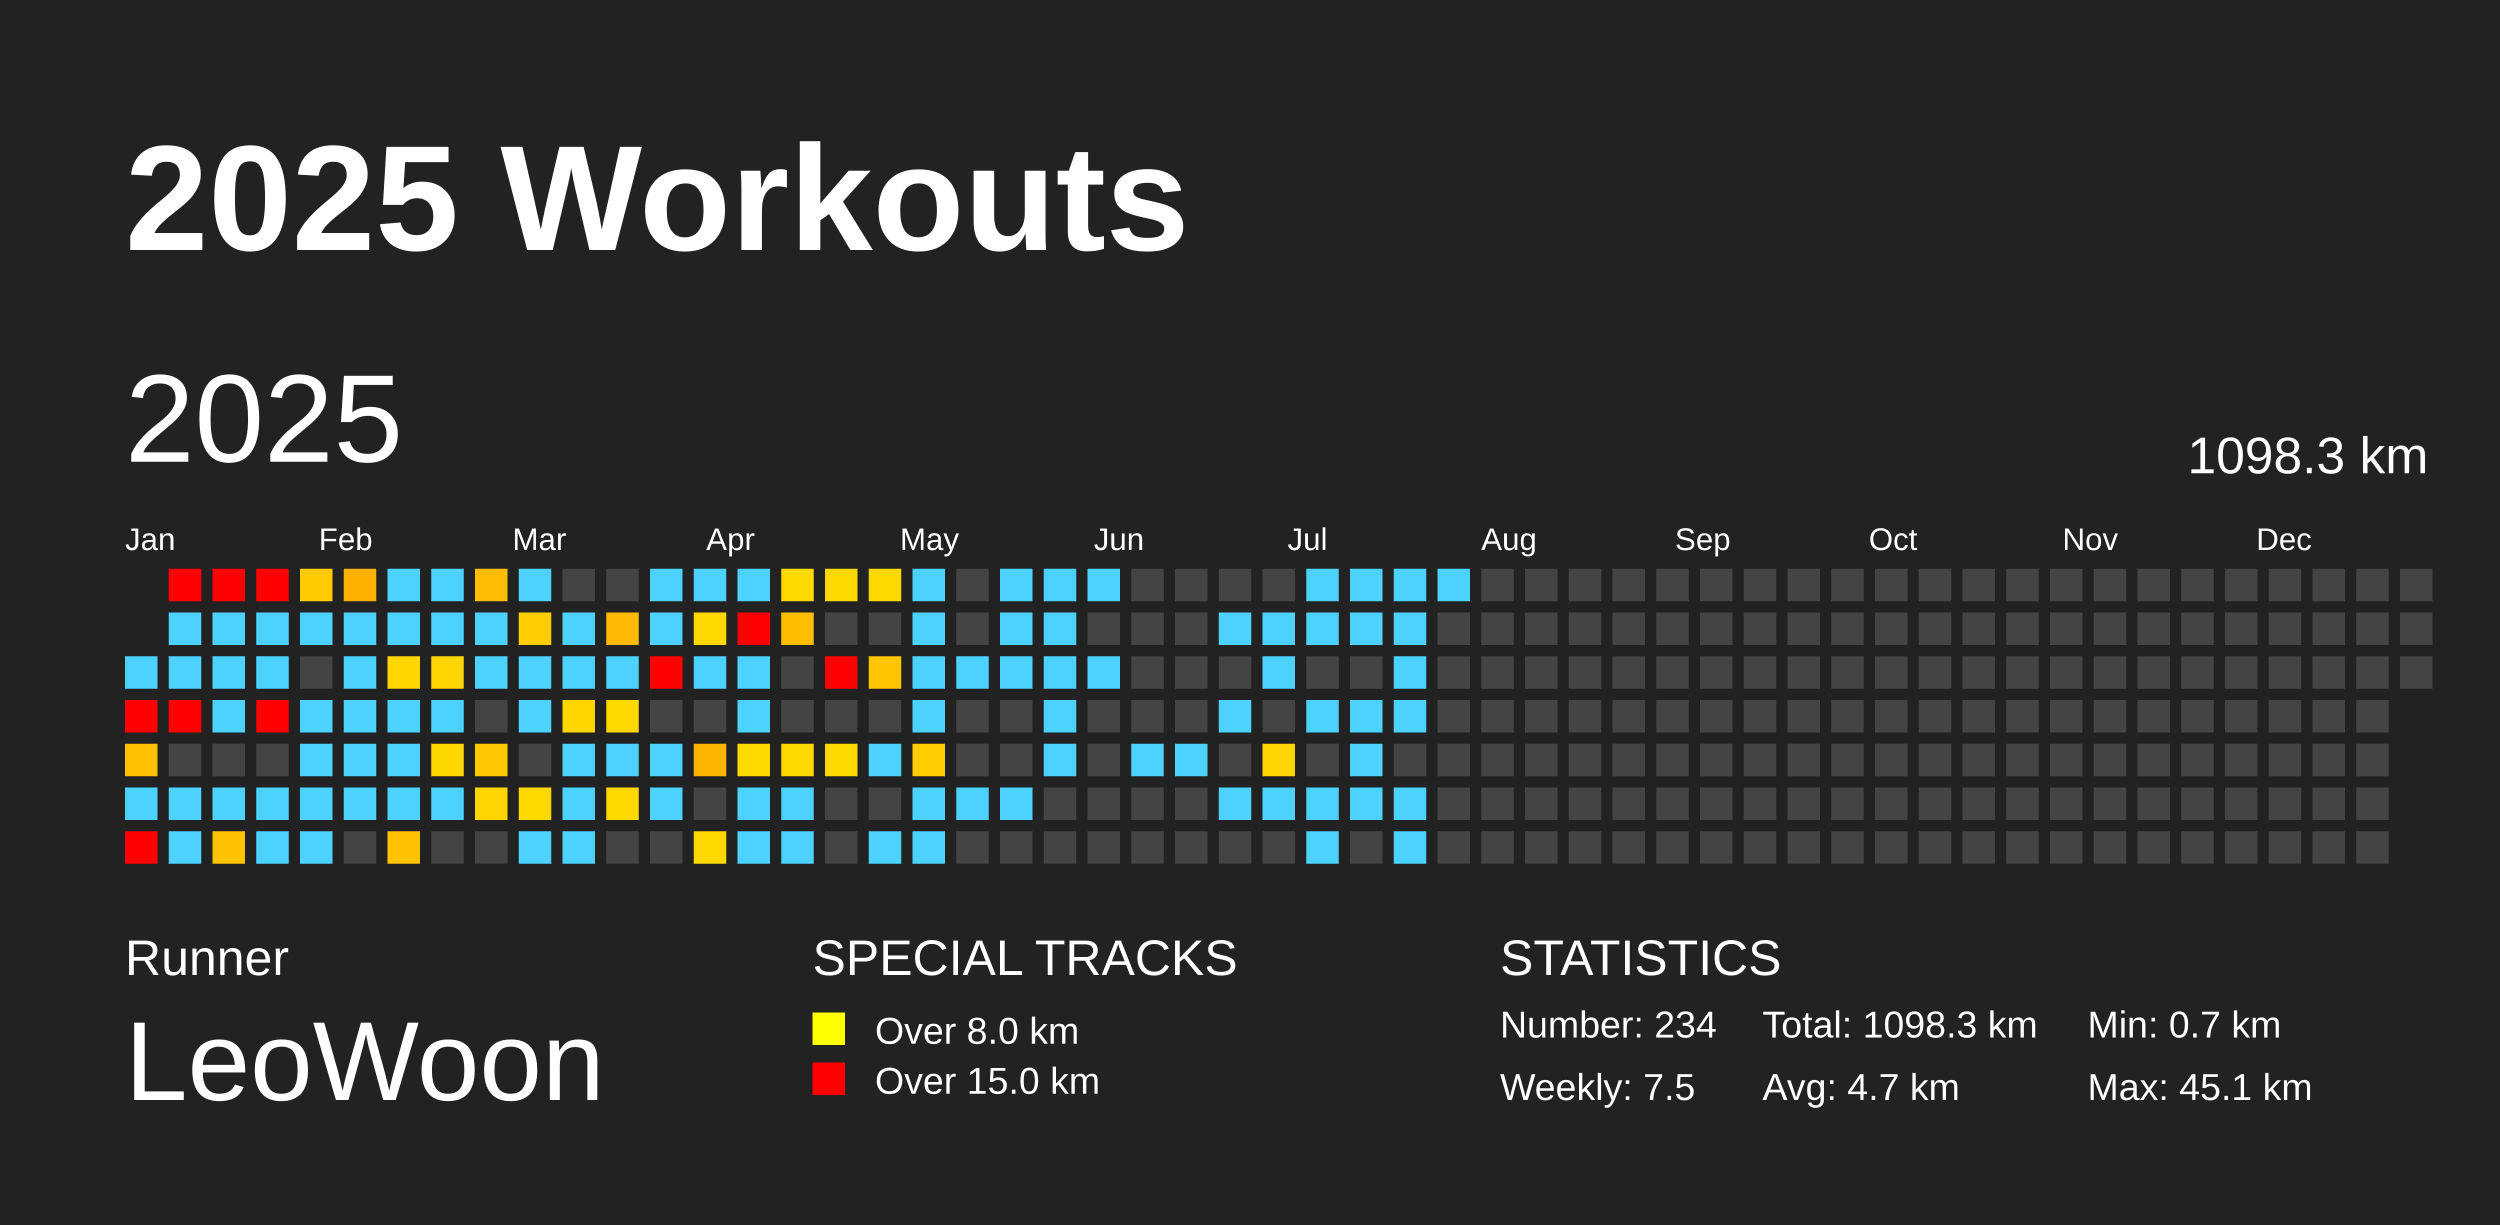
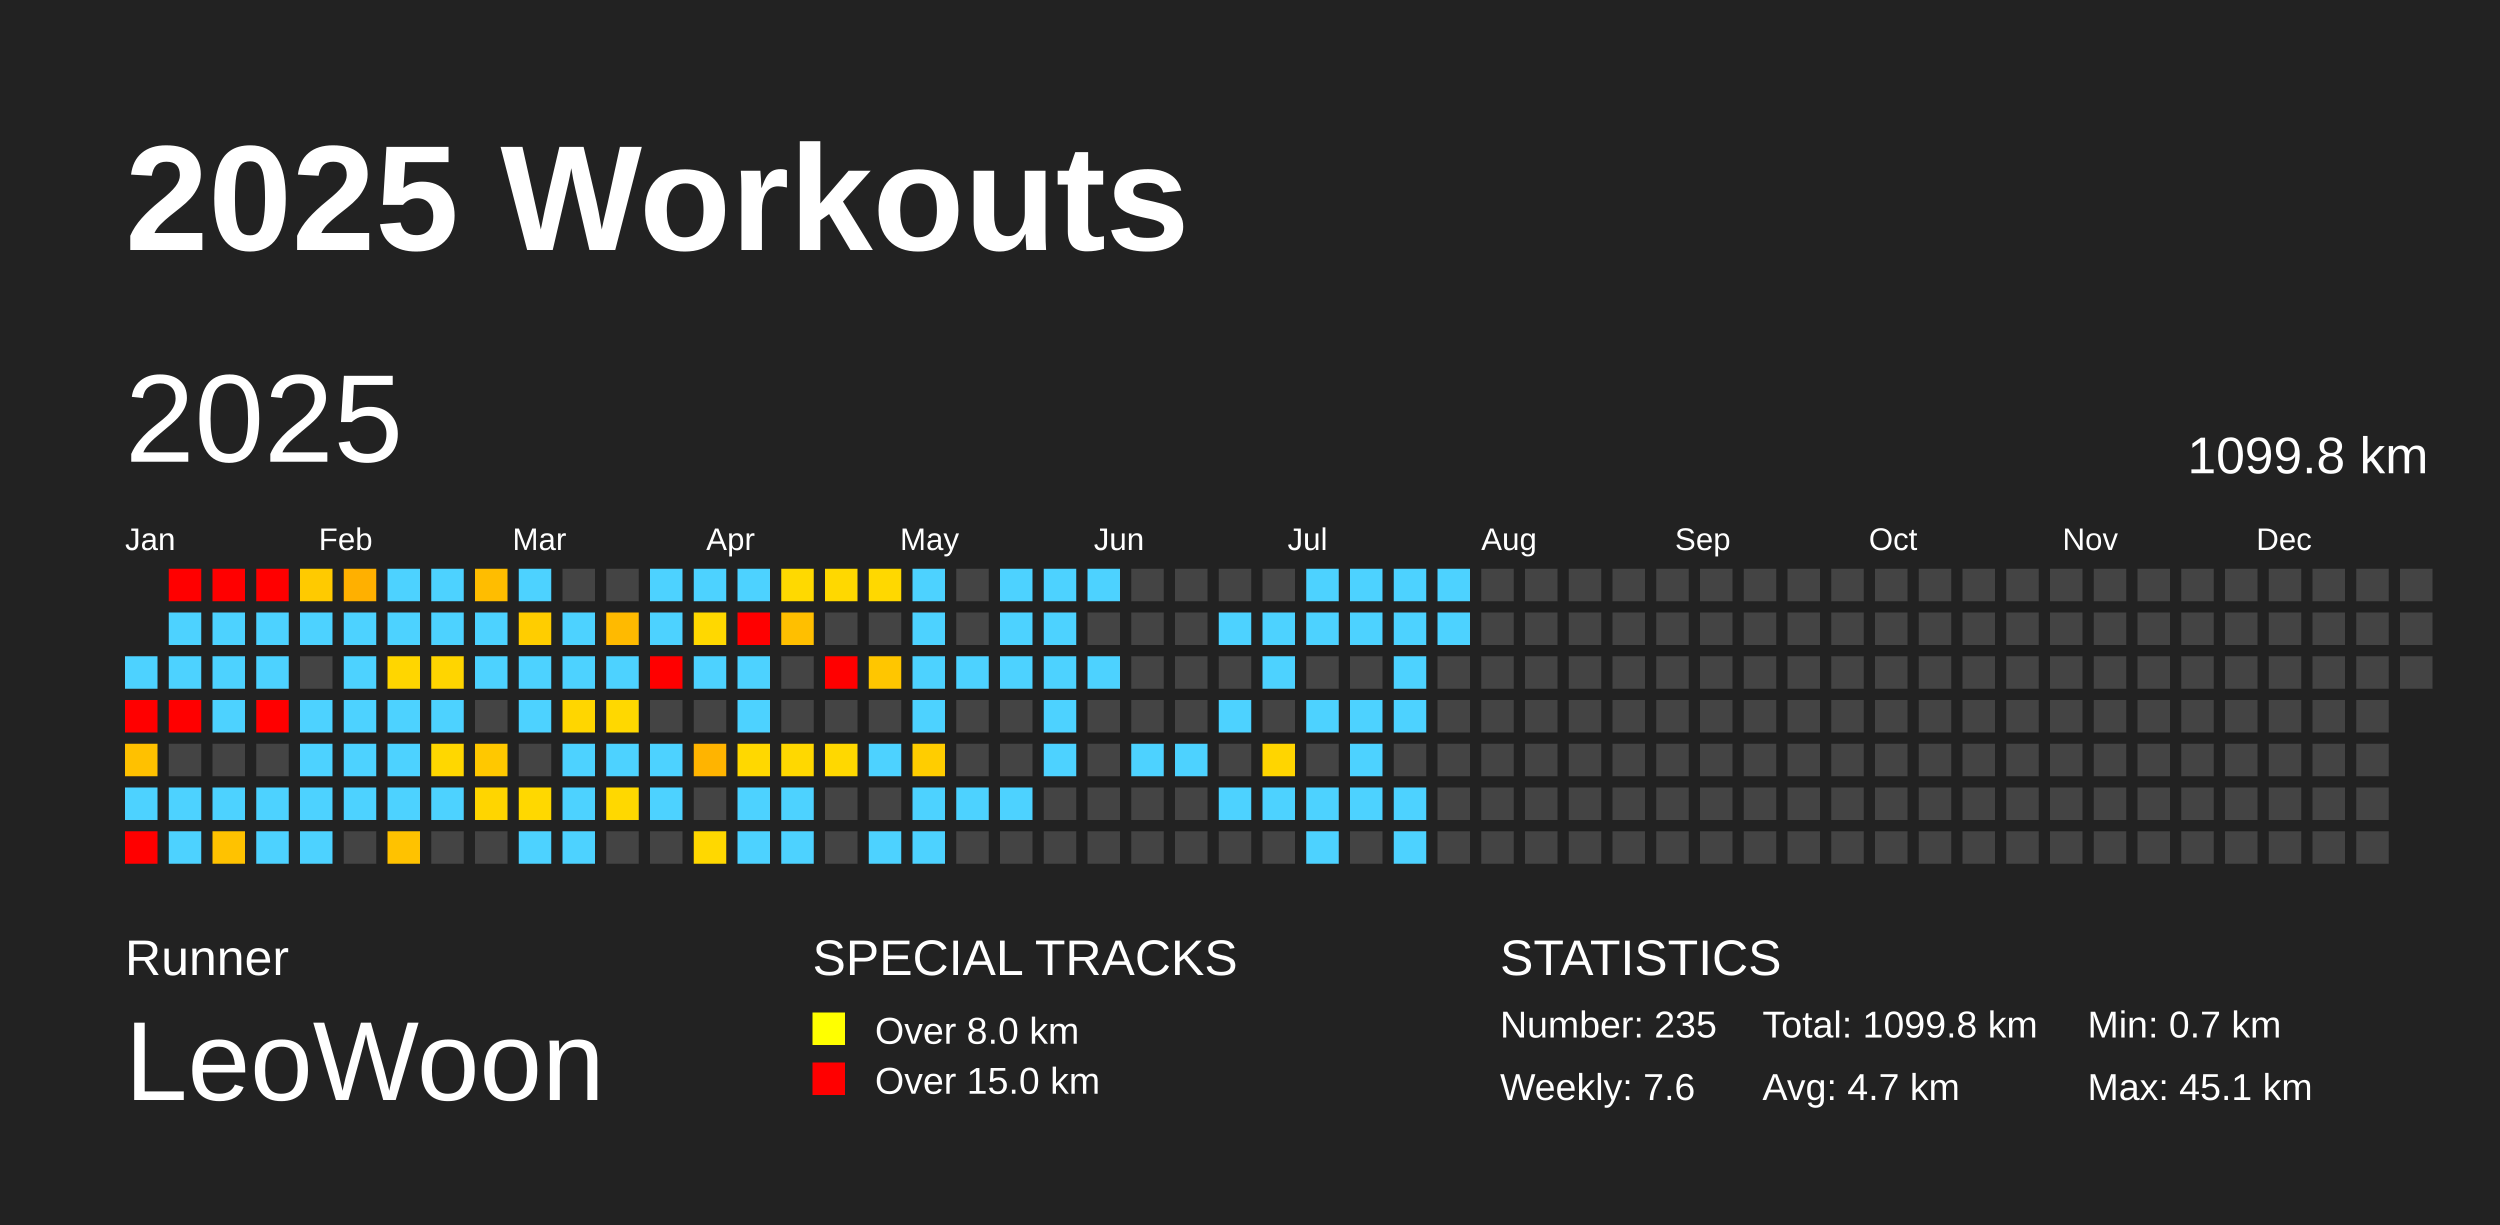
<svg xmlns="http://www.w3.org/2000/svg" baseProfile="full" height="98mm" version="1.1" viewBox="0,0,200,98" width="200mm">
  <defs />
  <rect fill="#222222" height="98" width="200" x="0" y="0" />
  <text fill="#FFFFFF" style="font-size:12px; font-family:Arial; font-weight:bold;" x="10" y="20">2025 Workouts</text>
  <text fill="#FFFFFF" style="font-size:4px; font-family:Arial" x="10" y="78">Runner</text>
  <text fill="#FFFFFF" style="font-size:9px; font-family:Arial" x="10" y="88">LeoWoon</text>
  <text fill="#FFFFFF" style="font-size:4px; font-family:Arial" x="65" y="78">SPECIAL TRACKS</text>
  <rect fill="yellow" height="2.6" width="2.6" x="65" y="81" />
  <text fill="#FFFFFF" style="font-size:3px; font-family:Arial" x="70" y="83.5">Over 8.0 km</text>
  <rect fill="red" height="2.6" width="2.6" x="65" y="85" />
  <text fill="#FFFFFF" style="font-size:3px; font-family:Arial" x="70" y="87.5">Over 15.0 km</text>
  <text fill="#FFFFFF" style="font-size:4px; font-family:Arial" x="120" y="78">STATISTICS</text>
-   <text fill="#FFFFFF" style="font-size:3px; font-family:Arial" x="120" y="83">Number: 234</text>
-   <text fill="#FFFFFF" style="font-size:3px; font-family:Arial" x="120" y="88">Weekly: 7.5</text>
-   <text fill="#FFFFFF" style="font-size:3px; font-family:Arial" x="141" y="83">Total: 1098.3 km</text>
+   <text fill="#FFFFFF" style="font-size:3px; font-family:Arial" x="120" y="83">Number: 235</text>
+   <text fill="#FFFFFF" style="font-size:3px; font-family:Arial" x="120" y="88">Weekly: 7.6</text>
+   <text fill="#FFFFFF" style="font-size:3px; font-family:Arial" x="141" y="83">Total: 1099.8 km</text>
  <text fill="#FFFFFF" style="font-size:3px; font-family:Arial" x="141" y="88">Avg: 4.7 km</text>
  <text fill="#FFFFFF" style="font-size:3px; font-family:Arial" x="167" y="83">Min: 0.7 km</text>
  <text fill="#FFFFFF" style="font-size:3px; font-family:Arial" x="167" y="88">Max: 45.1 km</text>
  <text dominant-baseline="hanging" fill="#FFFFFF" style="font-size:10.0px; font-family:Arial;" x="10" y="30">2025</text>
-   <text dominant-baseline="hanging" fill="#FFFFFF" style="font-size:4.125px; font-family:Arial;" x="175" y="35">1098.3 km</text>
+   <text dominant-baseline="hanging" fill="#FFFFFF" style="font-size:4.125px; font-family:Arial;" x="175" y="35">1099.8 km</text>
  <text fill="#FFFFFF" style="font-size:2.5px; font-family:Arial" x="10.0" y="44">Jan</text>
  <text fill="#FFFFFF" style="font-size:2.5px; font-family:Arial" x="25.5" y="44">Feb</text>
  <text fill="#FFFFFF" style="font-size:2.5px; font-family:Arial" x="41.0" y="44">Mar</text>
  <text fill="#FFFFFF" style="font-size:2.5px; font-family:Arial" x="56.5" y="44">Apr</text>
  <text fill="#FFFFFF" style="font-size:2.5px; font-family:Arial" x="72.0" y="44">May</text>
  <text fill="#FFFFFF" style="font-size:2.5px; font-family:Arial" x="87.5" y="44">Jun</text>
  <text fill="#FFFFFF" style="font-size:2.5px; font-family:Arial" x="103.0" y="44">Jul</text>
  <text fill="#FFFFFF" style="font-size:2.5px; font-family:Arial" x="118.5" y="44">Aug</text>
  <text fill="#FFFFFF" style="font-size:2.5px; font-family:Arial" x="134.0" y="44">Sep</text>
  <text fill="#FFFFFF" style="font-size:2.5px; font-family:Arial" x="149.5" y="44">Oct</text>
  <text fill="#FFFFFF" style="font-size:2.5px; font-family:Arial" x="165.0" y="44">Nov</text>
  <text fill="#FFFFFF" style="font-size:2.5px; font-family:Arial" x="180.5" y="44">Dec</text>
  <rect fill="#4dd2ff" height="2.6" width="2.6" x="10.0" y="52.5" />
  <rect fill="red" height="2.6" width="2.6" x="10.0" y="56.0" />
  <rect fill="#ffc100" height="2.6" width="2.6" x="10.0" y="59.5" />
  <rect fill="#4dd2ff" height="2.6" width="2.6" x="10.0" y="63.0" />
  <rect fill="red" height="2.6" width="2.6" x="10.0" y="66.5" />
  <rect fill="red" height="2.6" width="2.6" x="13.5" y="45.5" />
  <rect fill="#4dd2ff" height="2.6" width="2.6" x="13.5" y="49.0" />
  <rect fill="#4dd2ff" height="2.6" width="2.6" x="13.5" y="52.5" />
  <rect fill="red" height="2.6" width="2.6" x="13.5" y="56.0" />
  <rect fill="#444444" height="2.6" width="2.6" x="13.5" y="59.5" />
  <rect fill="#4dd2ff" height="2.6" width="2.6" x="13.5" y="63.0" />
  <rect fill="#4dd2ff" height="2.6" width="2.6" x="13.5" y="66.5" />
  <rect fill="red" height="2.6" width="2.6" x="17.0" y="45.5" />
  <rect fill="#4dd2ff" height="2.6" width="2.6" x="17.0" y="49.0" />
  <rect fill="#4dd2ff" height="2.6" width="2.6" x="17.0" y="52.5" />
  <rect fill="#4dd2ff" height="2.6" width="2.6" x="17.0" y="56.0" />
  <rect fill="#444444" height="2.6" width="2.6" x="17.0" y="59.5" />
  <rect fill="#4dd2ff" height="2.6" width="2.6" x="17.0" y="63.0" />
  <rect fill="#ffc200" height="2.6" width="2.6" x="17.0" y="66.5" />
  <rect fill="red" height="2.6" width="2.6" x="20.5" y="45.5" />
  <rect fill="#4dd2ff" height="2.6" width="2.6" x="20.5" y="49.0" />
  <rect fill="#4dd2ff" height="2.6" width="2.6" x="20.5" y="52.5" />
  <rect fill="red" height="2.6" width="2.6" x="20.5" y="56.0" />
  <rect fill="#444444" height="2.6" width="2.6" x="20.5" y="59.5" />
  <rect fill="#4dd2ff" height="2.6" width="2.6" x="20.5" y="63.0" />
  <rect fill="#4dd2ff" height="2.6" width="2.6" x="20.5" y="66.5" />
  <rect fill="#ffca00" height="2.6" width="2.6" x="24.0" y="45.5" />
  <rect fill="#4dd2ff" height="2.6" width="2.6" x="24.0" y="49.0" />
  <rect fill="#444444" height="2.6" width="2.6" x="24.0" y="52.5" />
  <rect fill="#4dd2ff" height="2.6" width="2.6" x="24.0" y="56.0" />
  <rect fill="#4dd2ff" height="2.6" width="2.6" x="24.0" y="59.5" />
  <rect fill="#4dd2ff" height="2.6" width="2.6" x="24.0" y="63.0" />
  <rect fill="#4dd2ff" height="2.6" width="2.6" x="24.0" y="66.5" />
  <rect fill="#ffb000" height="2.6" width="2.6" x="27.5" y="45.5" />
  <rect fill="#4dd2ff" height="2.6" width="2.6" x="27.5" y="49.0" />
  <rect fill="#4dd2ff" height="2.6" width="2.6" x="27.5" y="52.5" />
  <rect fill="#4dd2ff" height="2.6" width="2.6" x="27.5" y="56.0" />
  <rect fill="#4dd2ff" height="2.6" width="2.6" x="27.5" y="59.5" />
  <rect fill="#4dd2ff" height="2.6" width="2.6" x="27.5" y="63.0" />
  <rect fill="#444444" height="2.6" width="2.6" x="27.5" y="66.5" />
  <rect fill="#4dd2ff" height="2.6" width="2.6" x="31.0" y="45.5" />
  <rect fill="#4dd2ff" height="2.6" width="2.6" x="31.0" y="49.0" />
  <rect fill="#ffd600" height="2.6" width="2.6" x="31.0" y="52.5" />
  <rect fill="#4dd2ff" height="2.6" width="2.6" x="31.0" y="56.0" />
  <rect fill="#4dd2ff" height="2.6" width="2.6" x="31.0" y="59.5" />
  <rect fill="#4dd2ff" height="2.6" width="2.6" x="31.0" y="63.0" />
  <rect fill="#ffc200" height="2.6" width="2.6" x="31.0" y="66.5" />
  <rect fill="#4dd2ff" height="2.6" width="2.6" x="34.5" y="45.5" />
  <rect fill="#4dd2ff" height="2.6" width="2.6" x="34.5" y="49.0" />
  <rect fill="#ffd500" height="2.6" width="2.6" x="34.5" y="52.5" />
  <rect fill="#4dd2ff" height="2.6" width="2.6" x="34.5" y="56.0" />
  <rect fill="#ffd700" height="2.6" width="2.6" x="34.5" y="59.5" />
  <rect fill="#4dd2ff" height="2.6" width="2.6" x="34.5" y="63.0" />
  <rect fill="#444444" height="2.6" width="2.6" x="34.5" y="66.5" />
  <rect fill="#ffbd00" height="2.6" width="2.6" x="38.0" y="45.5" />
  <rect fill="#4dd2ff" height="2.6" width="2.6" x="38.0" y="49.0" />
  <rect fill="#4dd2ff" height="2.6" width="2.6" x="38.0" y="52.5" />
  <rect fill="#444444" height="2.6" width="2.6" x="38.0" y="56.0" />
  <rect fill="#ffc800" height="2.6" width="2.6" x="38.0" y="59.5" />
  <rect fill="#ffd500" height="2.6" width="2.6" x="38.0" y="63.0" />
  <rect fill="#444444" height="2.6" width="2.6" x="38.0" y="66.5" />
  <rect fill="#4dd2ff" height="2.6" width="2.6" x="41.5" y="45.5" />
  <rect fill="#ffcd00" height="2.6" width="2.6" x="41.5" y="49.0" />
  <rect fill="#4dd2ff" height="2.6" width="2.6" x="41.5" y="52.5" />
  <rect fill="#4dd2ff" height="2.6" width="2.6" x="41.5" y="56.0" />
  <rect fill="#444444" height="2.6" width="2.6" x="41.5" y="59.5" />
  <rect fill="#ffd800" height="2.6" width="2.6" x="41.5" y="63.0" />
  <rect fill="#4dd2ff" height="2.6" width="2.6" x="41.5" y="66.5" />
  <rect fill="#444444" height="2.6" width="2.6" x="45.0" y="45.5" />
  <rect fill="#4dd2ff" height="2.6" width="2.6" x="45.0" y="49.0" />
  <rect fill="#4dd2ff" height="2.6" width="2.6" x="45.0" y="52.5" />
  <rect fill="#ffd600" height="2.6" width="2.6" x="45.0" y="56.0" />
  <rect fill="#4dd2ff" height="2.6" width="2.6" x="45.0" y="59.5" />
  <rect fill="#4dd2ff" height="2.6" width="2.6" x="45.0" y="63.0" />
  <rect fill="#4dd2ff" height="2.6" width="2.6" x="45.0" y="66.5" />
  <rect fill="#444444" height="2.6" width="2.6" x="48.5" y="45.5" />
  <rect fill="#ffba00" height="2.6" width="2.6" x="48.5" y="49.0" />
  <rect fill="#4dd2ff" height="2.6" width="2.6" x="48.5" y="52.5" />
  <rect fill="#ffd800" height="2.6" width="2.6" x="48.5" y="56.0" />
  <rect fill="#4dd2ff" height="2.6" width="2.6" x="48.5" y="59.5" />
  <rect fill="#ffd800" height="2.6" width="2.6" x="48.5" y="63.0" />
  <rect fill="#444444" height="2.6" width="2.6" x="48.5" y="66.5" />
  <rect fill="#4dd2ff" height="2.6" width="2.6" x="52.0" y="45.5" />
  <rect fill="#4dd2ff" height="2.6" width="2.6" x="52.0" y="49.0" />
  <rect fill="red" height="2.6" width="2.6" x="52.0" y="52.5" />
  <rect fill="#444444" height="2.6" width="2.6" x="52.0" y="56.0" />
  <rect fill="#4dd2ff" height="2.6" width="2.6" x="52.0" y="59.5" />
  <rect fill="#4dd2ff" height="2.6" width="2.6" x="52.0" y="63.0" />
  <rect fill="#444444" height="2.6" width="2.6" x="52.0" y="66.5" />
  <rect fill="#4dd2ff" height="2.6" width="2.6" x="55.5" y="45.5" />
  <rect fill="#ffd800" height="2.6" width="2.6" x="55.5" y="49.0" />
  <rect fill="#4dd2ff" height="2.6" width="2.6" x="55.5" y="52.5" />
  <rect fill="#444444" height="2.6" width="2.6" x="55.5" y="56.0" />
  <rect fill="#ffb400" height="2.6" width="2.6" x="55.5" y="59.5" />
  <rect fill="#444444" height="2.6" width="2.6" x="55.5" y="63.0" />
  <rect fill="#ffd800" height="2.6" width="2.6" x="55.5" y="66.5" />
  <rect fill="#4dd2ff" height="2.6" width="2.6" x="59.0" y="45.5" />
  <rect fill="red" height="2.6" width="2.6" x="59.0" y="49.0" />
  <rect fill="#4dd2ff" height="2.6" width="2.6" x="59.0" y="52.5" />
  <rect fill="#4dd2ff" height="2.6" width="2.6" x="59.0" y="56.0" />
  <rect fill="#ffd800" height="2.6" width="2.6" x="59.0" y="59.5" />
  <rect fill="#4dd2ff" height="2.6" width="2.6" x="59.0" y="63.0" />
  <rect fill="#4dd2ff" height="2.6" width="2.6" x="59.0" y="66.5" />
  <rect fill="#ffd900" height="2.6" width="2.6" x="62.5" y="45.5" />
  <rect fill="#ffbf00" height="2.6" width="2.6" x="62.5" y="49.0" />
  <rect fill="#444444" height="2.6" width="2.6" x="62.5" y="52.5" />
  <rect fill="#444444" height="2.6" width="2.6" x="62.5" y="56.0" />
  <rect fill="#ffd800" height="2.6" width="2.6" x="62.5" y="59.5" />
  <rect fill="#4dd2ff" height="2.6" width="2.6" x="62.5" y="63.0" />
  <rect fill="#4dd2ff" height="2.6" width="2.6" x="62.5" y="66.5" />
  <rect fill="#ffd800" height="2.6" width="2.6" x="66.0" y="45.5" />
  <rect fill="#444444" height="2.6" width="2.6" x="66.0" y="49.0" />
  <rect fill="red" height="2.6" width="2.6" x="66.0" y="52.5" />
  <rect fill="#444444" height="2.6" width="2.6" x="66.0" y="56.0" />
  <rect fill="#ffd800" height="2.6" width="2.6" x="66.0" y="59.5" />
  <rect fill="#444444" height="2.6" width="2.6" x="66.0" y="63.0" />
  <rect fill="#444444" height="2.6" width="2.6" x="66.0" y="66.5" />
  <rect fill="#ffd800" height="2.6" width="2.6" x="69.5" y="45.5" />
  <rect fill="#444444" height="2.6" width="2.6" x="69.5" y="49.0" />
  <rect fill="#ffc600" height="2.6" width="2.6" x="69.5" y="52.5" />
  <rect fill="#444444" height="2.6" width="2.6" x="69.5" y="56.0" />
  <rect fill="#4dd2ff" height="2.6" width="2.6" x="69.5" y="59.5" />
  <rect fill="#444444" height="2.6" width="2.6" x="69.5" y="63.0" />
  <rect fill="#4dd2ff" height="2.6" width="2.6" x="69.5" y="66.5" />
  <rect fill="#4dd2ff" height="2.6" width="2.6" x="73.0" y="45.5" />
  <rect fill="#4dd2ff" height="2.6" width="2.6" x="73.0" y="49.0" />
  <rect fill="#4dd2ff" height="2.6" width="2.6" x="73.0" y="52.5" />
  <rect fill="#4dd2ff" height="2.6" width="2.6" x="73.0" y="56.0" />
  <rect fill="#ffcd00" height="2.6" width="2.6" x="73.0" y="59.5" />
  <rect fill="#4dd2ff" height="2.6" width="2.6" x="73.0" y="63.0" />
  <rect fill="#4dd2ff" height="2.6" width="2.6" x="73.0" y="66.5" />
  <rect fill="#444444" height="2.6" width="2.6" x="76.5" y="45.5" />
  <rect fill="#444444" height="2.6" width="2.6" x="76.5" y="49.0" />
  <rect fill="#4dd2ff" height="2.6" width="2.6" x="76.5" y="52.5" />
  <rect fill="#444444" height="2.6" width="2.6" x="76.5" y="56.0" />
  <rect fill="#444444" height="2.6" width="2.6" x="76.5" y="59.5" />
  <rect fill="#4dd2ff" height="2.6" width="2.6" x="76.5" y="63.0" />
  <rect fill="#444444" height="2.6" width="2.6" x="76.5" y="66.5" />
  <rect fill="#4dd2ff" height="2.6" width="2.6" x="80.0" y="45.5" />
  <rect fill="#4dd2ff" height="2.6" width="2.6" x="80.0" y="49.0" />
  <rect fill="#4dd2ff" height="2.6" width="2.6" x="80.0" y="52.5" />
  <rect fill="#444444" height="2.6" width="2.6" x="80.0" y="56.0" />
  <rect fill="#444444" height="2.6" width="2.6" x="80.0" y="59.5" />
  <rect fill="#4dd2ff" height="2.6" width="2.6" x="80.0" y="63.0" />
  <rect fill="#444444" height="2.6" width="2.6" x="80.0" y="66.5" />
  <rect fill="#4dd2ff" height="2.6" width="2.6" x="83.5" y="45.5" />
  <rect fill="#4dd2ff" height="2.6" width="2.6" x="83.5" y="49.0" />
  <rect fill="#4dd2ff" height="2.6" width="2.6" x="83.5" y="52.5" />
  <rect fill="#4dd2ff" height="2.6" width="2.6" x="83.5" y="56.0" />
  <rect fill="#4dd2ff" height="2.6" width="2.6" x="83.5" y="59.5" />
  <rect fill="#444444" height="2.6" width="2.6" x="83.5" y="63.0" />
  <rect fill="#444444" height="2.6" width="2.6" x="83.5" y="66.5" />
  <rect fill="#4dd2ff" height="2.6" width="2.6" x="87.0" y="45.5" />
  <rect fill="#444444" height="2.6" width="2.6" x="87.0" y="49.0" />
  <rect fill="#4dd2ff" height="2.6" width="2.6" x="87.0" y="52.5" />
  <rect fill="#444444" height="2.6" width="2.6" x="87.0" y="56.0" />
  <rect fill="#444444" height="2.6" width="2.6" x="87.0" y="59.5" />
  <rect fill="#444444" height="2.6" width="2.6" x="87.0" y="63.0" />
  <rect fill="#444444" height="2.6" width="2.6" x="87.0" y="66.5" />
  <rect fill="#444444" height="2.6" width="2.6" x="90.5" y="45.5" />
  <rect fill="#444444" height="2.6" width="2.6" x="90.5" y="49.0" />
  <rect fill="#444444" height="2.6" width="2.6" x="90.5" y="52.5" />
  <rect fill="#444444" height="2.6" width="2.6" x="90.5" y="56.0" />
  <rect fill="#4dd2ff" height="2.6" width="2.6" x="90.5" y="59.5" />
  <rect fill="#444444" height="2.6" width="2.6" x="90.5" y="63.0" />
  <rect fill="#444444" height="2.6" width="2.6" x="90.5" y="66.5" />
  <rect fill="#444444" height="2.6" width="2.6" x="94.0" y="45.5" />
  <rect fill="#444444" height="2.6" width="2.6" x="94.0" y="49.0" />
  <rect fill="#444444" height="2.6" width="2.6" x="94.0" y="52.5" />
  <rect fill="#444444" height="2.6" width="2.6" x="94.0" y="56.0" />
  <rect fill="#4dd2ff" height="2.6" width="2.6" x="94.0" y="59.5" />
  <rect fill="#444444" height="2.6" width="2.6" x="94.0" y="63.0" />
  <rect fill="#444444" height="2.6" width="2.6" x="94.0" y="66.5" />
  <rect fill="#444444" height="2.6" width="2.6" x="97.5" y="45.5" />
  <rect fill="#4dd2ff" height="2.6" width="2.6" x="97.5" y="49.0" />
  <rect fill="#444444" height="2.6" width="2.6" x="97.5" y="52.5" />
  <rect fill="#4dd2ff" height="2.6" width="2.6" x="97.5" y="56.0" />
  <rect fill="#444444" height="2.6" width="2.6" x="97.5" y="59.5" />
  <rect fill="#4dd2ff" height="2.6" width="2.6" x="97.5" y="63.0" />
  <rect fill="#444444" height="2.6" width="2.6" x="97.5" y="66.5" />
  <rect fill="#444444" height="2.6" width="2.6" x="101.0" y="45.5" />
  <rect fill="#4dd2ff" height="2.6" width="2.6" x="101.0" y="49.0" />
  <rect fill="#4dd2ff" height="2.6" width="2.6" x="101.0" y="52.5" />
  <rect fill="#444444" height="2.6" width="2.6" x="101.0" y="56.0" />
  <rect fill="#ffd500" height="2.6" width="2.6" x="101.0" y="59.5" />
  <rect fill="#4dd2ff" height="2.6" width="2.6" x="101.0" y="63.0" />
  <rect fill="#444444" height="2.6" width="2.6" x="101.0" y="66.5" />
  <rect fill="#4dd2ff" height="2.6" width="2.6" x="104.5" y="45.5" />
  <rect fill="#4dd2ff" height="2.6" width="2.6" x="104.5" y="49.0" />
  <rect fill="#444444" height="2.6" width="2.6" x="104.5" y="52.5" />
  <rect fill="#4dd2ff" height="2.6" width="2.6" x="104.5" y="56.0" />
  <rect fill="#444444" height="2.6" width="2.6" x="104.5" y="59.5" />
  <rect fill="#4dd2ff" height="2.6" width="2.6" x="104.5" y="63.0" />
  <rect fill="#4dd2ff" height="2.6" width="2.6" x="104.5" y="66.5" />
  <rect fill="#4dd2ff" height="2.6" width="2.6" x="108.0" y="45.5" />
  <rect fill="#4dd2ff" height="2.6" width="2.6" x="108.0" y="49.0" />
  <rect fill="#444444" height="2.6" width="2.6" x="108.0" y="52.5" />
  <rect fill="#4dd2ff" height="2.6" width="2.6" x="108.0" y="56.0" />
  <rect fill="#4dd2ff" height="2.6" width="2.6" x="108.0" y="59.5" />
  <rect fill="#4dd2ff" height="2.6" width="2.6" x="108.0" y="63.0" />
  <rect fill="#444444" height="2.6" width="2.6" x="108.0" y="66.5" />
  <rect fill="#4dd2ff" height="2.6" width="2.6" x="111.5" y="45.5" />
  <rect fill="#4dd2ff" height="2.6" width="2.6" x="111.5" y="49.0" />
  <rect fill="#4dd2ff" height="2.6" width="2.6" x="111.5" y="52.5" />
  <rect fill="#4dd2ff" height="2.6" width="2.6" x="111.5" y="56.0" />
  <rect fill="#444444" height="2.6" width="2.6" x="111.5" y="59.5" />
  <rect fill="#4dd2ff" height="2.6" width="2.6" x="111.5" y="63.0" />
  <rect fill="#4dd2ff" height="2.6" width="2.6" x="111.5" y="66.5" />
  <rect fill="#4dd2ff" height="2.6" width="2.6" x="115.0" y="45.5" />
-   <rect fill="#444444" height="2.6" width="2.6" x="115.0" y="49.0" />
+   <rect fill="#4dd2ff" height="2.6" width="2.6" x="115.0" y="49.0" />
  <rect fill="#444444" height="2.6" width="2.6" x="115.0" y="52.5" />
  <rect fill="#444444" height="2.6" width="2.6" x="115.0" y="56.0" />
  <rect fill="#444444" height="2.6" width="2.6" x="115.0" y="59.5" />
  <rect fill="#444444" height="2.6" width="2.6" x="115.0" y="63.0" />
  <rect fill="#444444" height="2.6" width="2.6" x="115.0" y="66.5" />
  <rect fill="#444444" height="2.6" width="2.6" x="118.5" y="45.5" />
  <rect fill="#444444" height="2.6" width="2.6" x="118.5" y="49.0" />
  <rect fill="#444444" height="2.6" width="2.6" x="118.5" y="52.5" />
  <rect fill="#444444" height="2.6" width="2.6" x="118.5" y="56.0" />
  <rect fill="#444444" height="2.6" width="2.6" x="118.5" y="59.5" />
  <rect fill="#444444" height="2.6" width="2.6" x="118.5" y="63.0" />
  <rect fill="#444444" height="2.6" width="2.6" x="118.5" y="66.5" />
  <rect fill="#444444" height="2.6" width="2.6" x="122.0" y="45.5" />
  <rect fill="#444444" height="2.6" width="2.6" x="122.0" y="49.0" />
  <rect fill="#444444" height="2.6" width="2.6" x="122.0" y="52.5" />
  <rect fill="#444444" height="2.6" width="2.6" x="122.0" y="56.0" />
  <rect fill="#444444" height="2.6" width="2.6" x="122.0" y="59.5" />
  <rect fill="#444444" height="2.6" width="2.6" x="122.0" y="63.0" />
  <rect fill="#444444" height="2.6" width="2.6" x="122.0" y="66.5" />
  <rect fill="#444444" height="2.6" width="2.6" x="125.5" y="45.5" />
  <rect fill="#444444" height="2.6" width="2.6" x="125.5" y="49.0" />
  <rect fill="#444444" height="2.6" width="2.6" x="125.5" y="52.5" />
  <rect fill="#444444" height="2.6" width="2.6" x="125.5" y="56.0" />
  <rect fill="#444444" height="2.6" width="2.6" x="125.5" y="59.5" />
  <rect fill="#444444" height="2.6" width="2.6" x="125.5" y="63.0" />
  <rect fill="#444444" height="2.6" width="2.6" x="125.5" y="66.5" />
  <rect fill="#444444" height="2.6" width="2.6" x="129.0" y="45.5" />
  <rect fill="#444444" height="2.6" width="2.6" x="129.0" y="49.0" />
  <rect fill="#444444" height="2.6" width="2.6" x="129.0" y="52.5" />
  <rect fill="#444444" height="2.6" width="2.6" x="129.0" y="56.0" />
  <rect fill="#444444" height="2.6" width="2.6" x="129.0" y="59.5" />
  <rect fill="#444444" height="2.6" width="2.6" x="129.0" y="63.0" />
  <rect fill="#444444" height="2.6" width="2.6" x="129.0" y="66.5" />
  <rect fill="#444444" height="2.6" width="2.6" x="132.5" y="45.5" />
  <rect fill="#444444" height="2.6" width="2.6" x="132.5" y="49.0" />
  <rect fill="#444444" height="2.6" width="2.6" x="132.5" y="52.5" />
  <rect fill="#444444" height="2.6" width="2.6" x="132.5" y="56.0" />
  <rect fill="#444444" height="2.6" width="2.6" x="132.5" y="59.5" />
  <rect fill="#444444" height="2.6" width="2.6" x="132.5" y="63.0" />
  <rect fill="#444444" height="2.6" width="2.6" x="132.5" y="66.5" />
  <rect fill="#444444" height="2.6" width="2.6" x="136.0" y="45.5" />
  <rect fill="#444444" height="2.6" width="2.6" x="136.0" y="49.0" />
  <rect fill="#444444" height="2.6" width="2.6" x="136.0" y="52.5" />
  <rect fill="#444444" height="2.6" width="2.6" x="136.0" y="56.0" />
  <rect fill="#444444" height="2.6" width="2.6" x="136.0" y="59.5" />
  <rect fill="#444444" height="2.6" width="2.6" x="136.0" y="63.0" />
  <rect fill="#444444" height="2.6" width="2.6" x="136.0" y="66.5" />
  <rect fill="#444444" height="2.6" width="2.6" x="139.5" y="45.5" />
  <rect fill="#444444" height="2.6" width="2.6" x="139.5" y="49.0" />
  <rect fill="#444444" height="2.6" width="2.6" x="139.5" y="52.5" />
  <rect fill="#444444" height="2.6" width="2.6" x="139.5" y="56.0" />
  <rect fill="#444444" height="2.6" width="2.6" x="139.5" y="59.5" />
  <rect fill="#444444" height="2.6" width="2.6" x="139.5" y="63.0" />
  <rect fill="#444444" height="2.6" width="2.6" x="139.5" y="66.5" />
  <rect fill="#444444" height="2.6" width="2.6" x="143.0" y="45.5" />
  <rect fill="#444444" height="2.6" width="2.6" x="143.0" y="49.0" />
  <rect fill="#444444" height="2.6" width="2.6" x="143.0" y="52.5" />
  <rect fill="#444444" height="2.6" width="2.6" x="143.0" y="56.0" />
  <rect fill="#444444" height="2.6" width="2.6" x="143.0" y="59.5" />
  <rect fill="#444444" height="2.6" width="2.6" x="143.0" y="63.0" />
  <rect fill="#444444" height="2.6" width="2.6" x="143.0" y="66.5" />
  <rect fill="#444444" height="2.6" width="2.6" x="146.5" y="45.5" />
  <rect fill="#444444" height="2.6" width="2.6" x="146.5" y="49.0" />
  <rect fill="#444444" height="2.6" width="2.6" x="146.5" y="52.5" />
  <rect fill="#444444" height="2.6" width="2.6" x="146.5" y="56.0" />
  <rect fill="#444444" height="2.6" width="2.6" x="146.5" y="59.5" />
  <rect fill="#444444" height="2.6" width="2.6" x="146.5" y="63.0" />
  <rect fill="#444444" height="2.6" width="2.6" x="146.5" y="66.5" />
  <rect fill="#444444" height="2.6" width="2.6" x="150.0" y="45.5" />
  <rect fill="#444444" height="2.6" width="2.6" x="150.0" y="49.0" />
  <rect fill="#444444" height="2.6" width="2.6" x="150.0" y="52.5" />
  <rect fill="#444444" height="2.6" width="2.6" x="150.0" y="56.0" />
  <rect fill="#444444" height="2.6" width="2.6" x="150.0" y="59.5" />
  <rect fill="#444444" height="2.6" width="2.6" x="150.0" y="63.0" />
  <rect fill="#444444" height="2.6" width="2.6" x="150.0" y="66.5" />
  <rect fill="#444444" height="2.6" width="2.6" x="153.5" y="45.5" />
  <rect fill="#444444" height="2.6" width="2.6" x="153.5" y="49.0" />
  <rect fill="#444444" height="2.6" width="2.6" x="153.5" y="52.5" />
  <rect fill="#444444" height="2.6" width="2.6" x="153.5" y="56.0" />
  <rect fill="#444444" height="2.6" width="2.6" x="153.5" y="59.5" />
  <rect fill="#444444" height="2.6" width="2.6" x="153.5" y="63.0" />
  <rect fill="#444444" height="2.6" width="2.6" x="153.5" y="66.5" />
  <rect fill="#444444" height="2.6" width="2.6" x="157.0" y="45.5" />
  <rect fill="#444444" height="2.6" width="2.6" x="157.0" y="49.0" />
  <rect fill="#444444" height="2.6" width="2.6" x="157.0" y="52.5" />
  <rect fill="#444444" height="2.6" width="2.6" x="157.0" y="56.0" />
  <rect fill="#444444" height="2.6" width="2.6" x="157.0" y="59.5" />
  <rect fill="#444444" height="2.6" width="2.6" x="157.0" y="63.0" />
  <rect fill="#444444" height="2.6" width="2.6" x="157.0" y="66.5" />
  <rect fill="#444444" height="2.6" width="2.6" x="160.5" y="45.5" />
  <rect fill="#444444" height="2.6" width="2.6" x="160.5" y="49.0" />
  <rect fill="#444444" height="2.6" width="2.6" x="160.5" y="52.5" />
  <rect fill="#444444" height="2.6" width="2.6" x="160.5" y="56.0" />
  <rect fill="#444444" height="2.6" width="2.6" x="160.5" y="59.5" />
  <rect fill="#444444" height="2.6" width="2.6" x="160.5" y="63.0" />
  <rect fill="#444444" height="2.6" width="2.6" x="160.5" y="66.5" />
  <rect fill="#444444" height="2.6" width="2.6" x="164.0" y="45.5" />
  <rect fill="#444444" height="2.6" width="2.6" x="164.0" y="49.0" />
  <rect fill="#444444" height="2.6" width="2.6" x="164.0" y="52.5" />
  <rect fill="#444444" height="2.6" width="2.6" x="164.0" y="56.0" />
  <rect fill="#444444" height="2.6" width="2.6" x="164.0" y="59.5" />
  <rect fill="#444444" height="2.6" width="2.6" x="164.0" y="63.0" />
  <rect fill="#444444" height="2.6" width="2.6" x="164.0" y="66.5" />
  <rect fill="#444444" height="2.6" width="2.6" x="167.5" y="45.5" />
  <rect fill="#444444" height="2.6" width="2.6" x="167.5" y="49.0" />
  <rect fill="#444444" height="2.6" width="2.6" x="167.5" y="52.5" />
  <rect fill="#444444" height="2.6" width="2.6" x="167.5" y="56.0" />
  <rect fill="#444444" height="2.6" width="2.6" x="167.5" y="59.5" />
  <rect fill="#444444" height="2.6" width="2.6" x="167.5" y="63.0" />
  <rect fill="#444444" height="2.6" width="2.6" x="167.5" y="66.5" />
  <rect fill="#444444" height="2.6" width="2.6" x="171.0" y="45.5" />
  <rect fill="#444444" height="2.6" width="2.6" x="171.0" y="49.0" />
  <rect fill="#444444" height="2.6" width="2.6" x="171.0" y="52.5" />
  <rect fill="#444444" height="2.6" width="2.6" x="171.0" y="56.0" />
  <rect fill="#444444" height="2.6" width="2.6" x="171.0" y="59.5" />
  <rect fill="#444444" height="2.6" width="2.6" x="171.0" y="63.0" />
  <rect fill="#444444" height="2.6" width="2.6" x="171.0" y="66.5" />
  <rect fill="#444444" height="2.6" width="2.6" x="174.5" y="45.5" />
  <rect fill="#444444" height="2.6" width="2.6" x="174.5" y="49.0" />
  <rect fill="#444444" height="2.6" width="2.6" x="174.5" y="52.5" />
  <rect fill="#444444" height="2.6" width="2.6" x="174.5" y="56.0" />
  <rect fill="#444444" height="2.6" width="2.6" x="174.5" y="59.5" />
  <rect fill="#444444" height="2.6" width="2.6" x="174.5" y="63.0" />
  <rect fill="#444444" height="2.6" width="2.6" x="174.5" y="66.5" />
  <rect fill="#444444" height="2.6" width="2.6" x="178.0" y="45.5" />
  <rect fill="#444444" height="2.6" width="2.6" x="178.0" y="49.0" />
  <rect fill="#444444" height="2.6" width="2.6" x="178.0" y="52.5" />
  <rect fill="#444444" height="2.6" width="2.6" x="178.0" y="56.0" />
  <rect fill="#444444" height="2.6" width="2.6" x="178.0" y="59.5" />
  <rect fill="#444444" height="2.6" width="2.6" x="178.0" y="63.0" />
  <rect fill="#444444" height="2.6" width="2.6" x="178.0" y="66.5" />
  <rect fill="#444444" height="2.6" width="2.6" x="181.5" y="45.5" />
  <rect fill="#444444" height="2.6" width="2.6" x="181.5" y="49.0" />
  <rect fill="#444444" height="2.6" width="2.6" x="181.5" y="52.5" />
  <rect fill="#444444" height="2.6" width="2.6" x="181.5" y="56.0" />
  <rect fill="#444444" height="2.6" width="2.6" x="181.5" y="59.5" />
  <rect fill="#444444" height="2.6" width="2.6" x="181.5" y="63.0" />
  <rect fill="#444444" height="2.6" width="2.6" x="181.5" y="66.5" />
  <rect fill="#444444" height="2.6" width="2.6" x="185.0" y="45.5" />
  <rect fill="#444444" height="2.6" width="2.6" x="185.0" y="49.0" />
  <rect fill="#444444" height="2.6" width="2.6" x="185.0" y="52.5" />
  <rect fill="#444444" height="2.6" width="2.6" x="185.0" y="56.0" />
  <rect fill="#444444" height="2.6" width="2.6" x="185.0" y="59.5" />
  <rect fill="#444444" height="2.6" width="2.6" x="185.0" y="63.0" />
  <rect fill="#444444" height="2.6" width="2.6" x="185.0" y="66.5" />
  <rect fill="#444444" height="2.6" width="2.6" x="188.5" y="45.5" />
  <rect fill="#444444" height="2.6" width="2.6" x="188.5" y="49.0" />
  <rect fill="#444444" height="2.6" width="2.6" x="188.5" y="52.5" />
  <rect fill="#444444" height="2.6" width="2.6" x="188.5" y="56.0" />
  <rect fill="#444444" height="2.6" width="2.6" x="188.5" y="59.5" />
  <rect fill="#444444" height="2.6" width="2.6" x="188.5" y="63.0" />
  <rect fill="#444444" height="2.6" width="2.6" x="188.5" y="66.5" />
  <rect fill="#444444" height="2.6" width="2.6" x="192.0" y="45.5" />
  <rect fill="#444444" height="2.6" width="2.6" x="192.0" y="49.0" />
  <rect fill="#444444" height="2.6" width="2.6" x="192.0" y="52.5" />
</svg>
